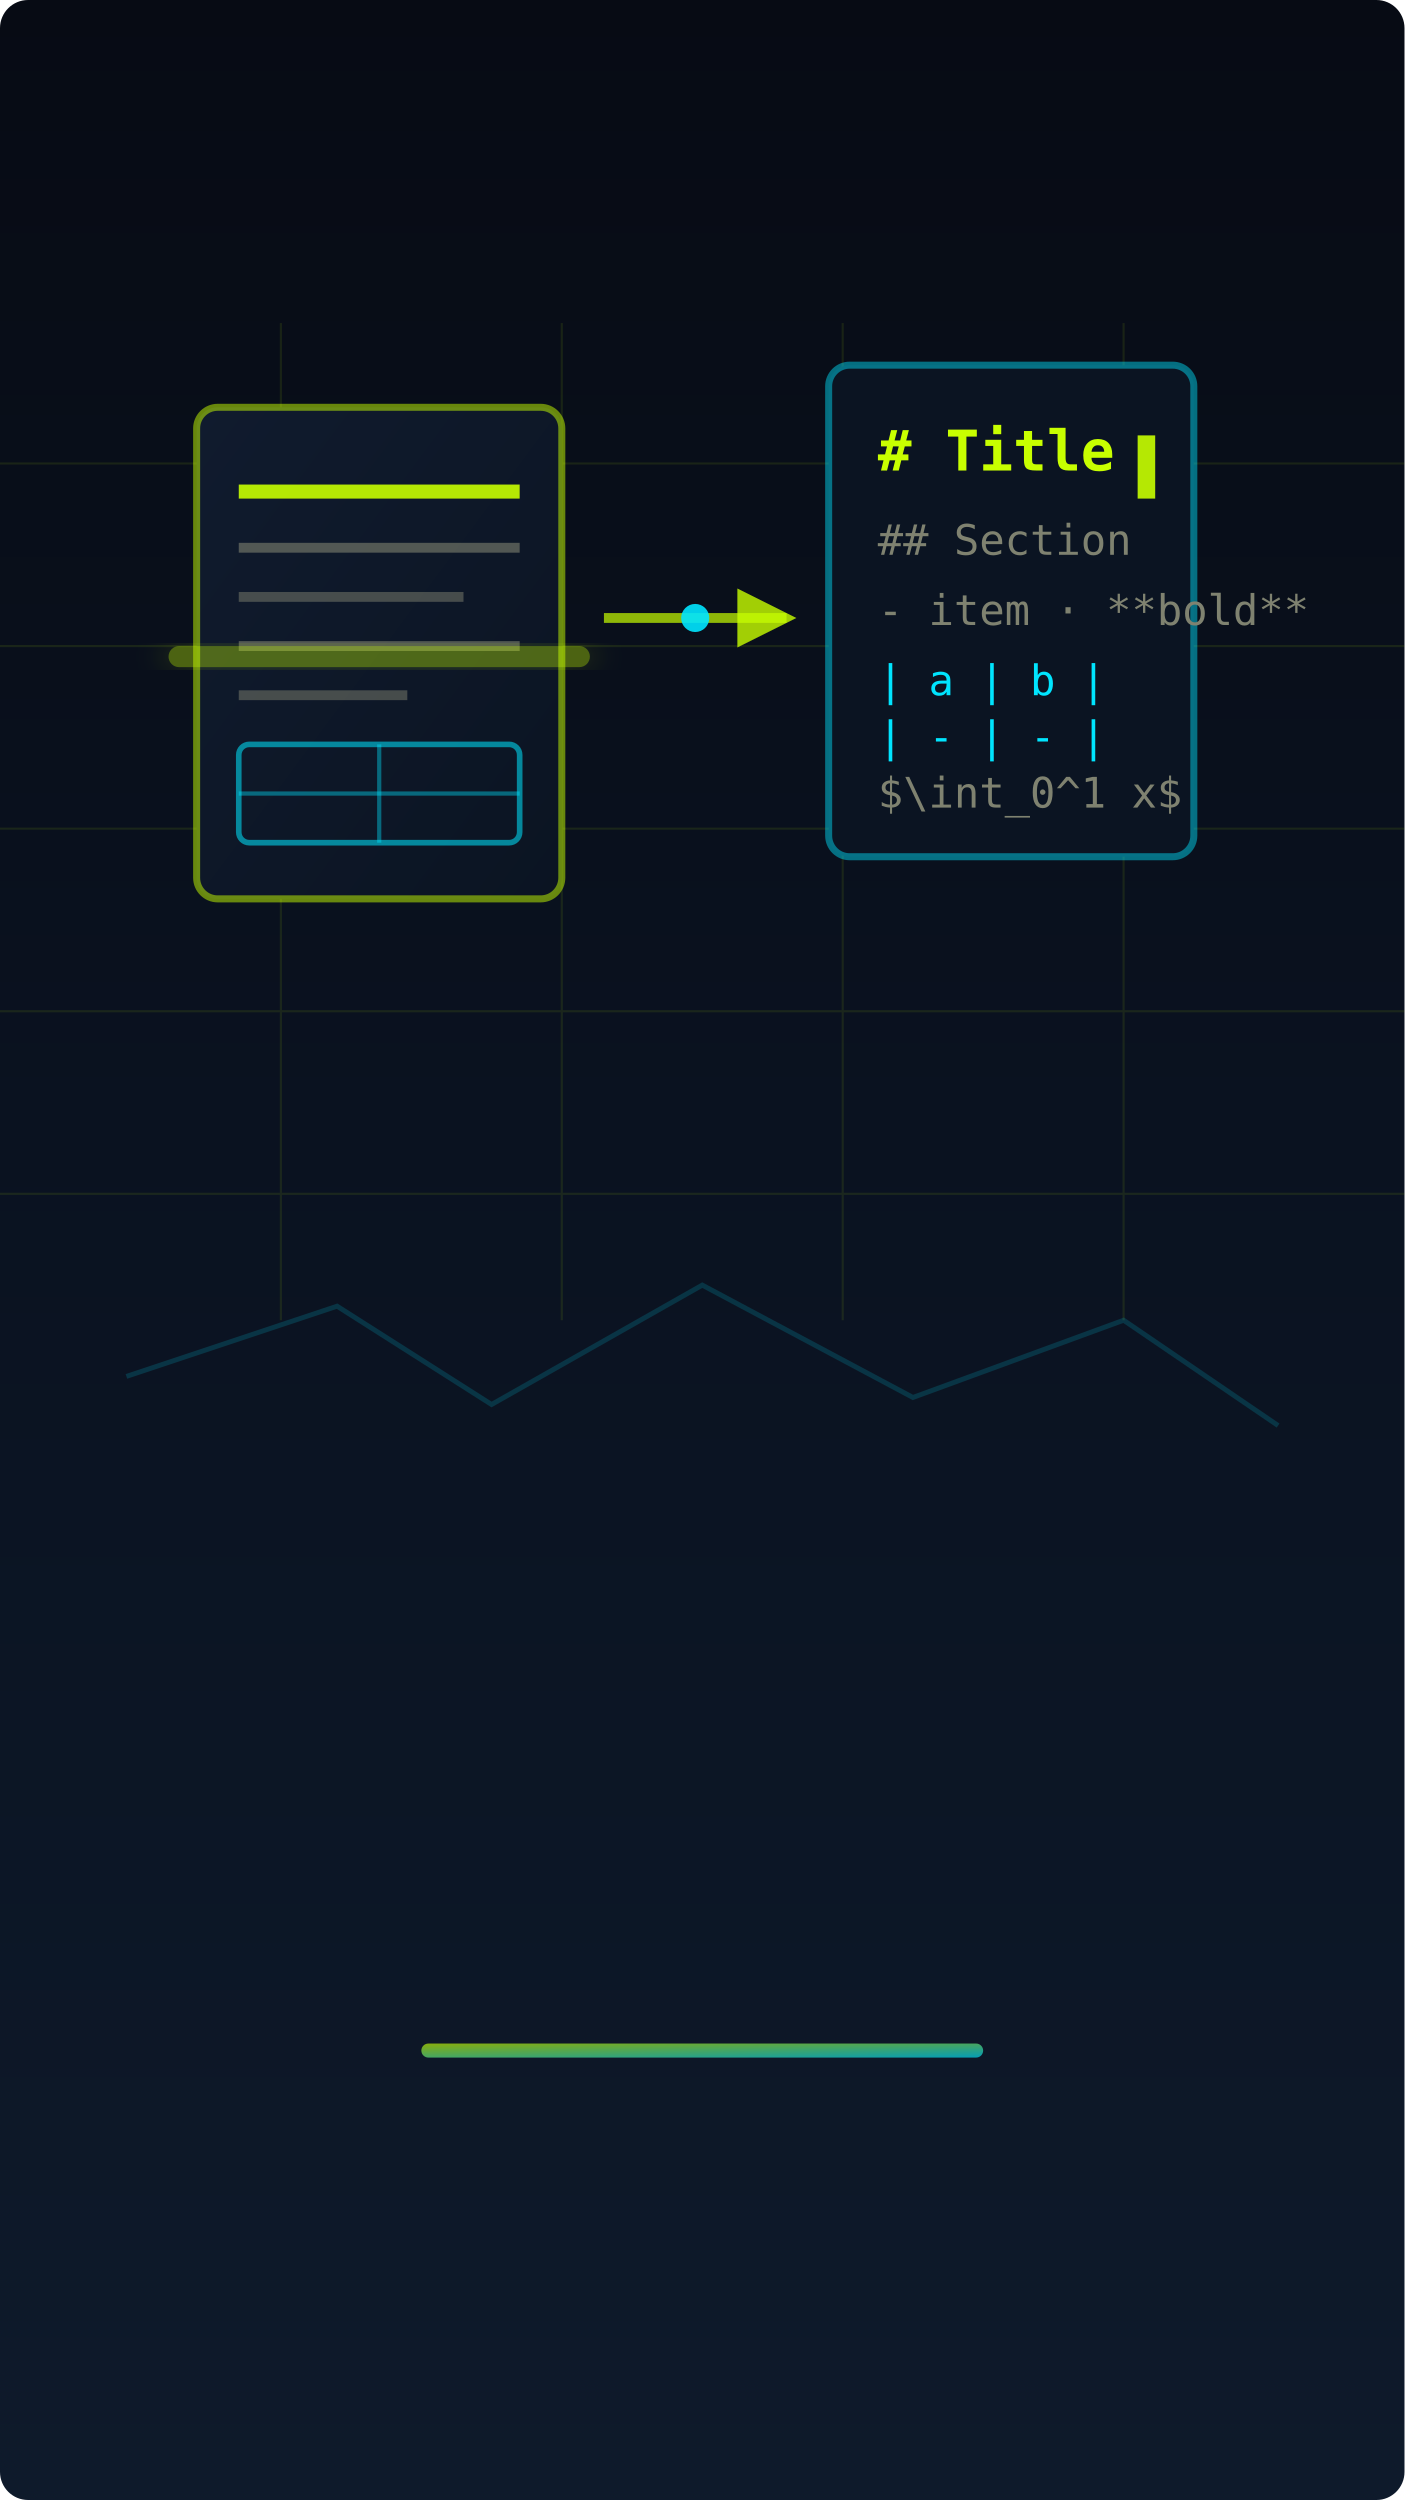
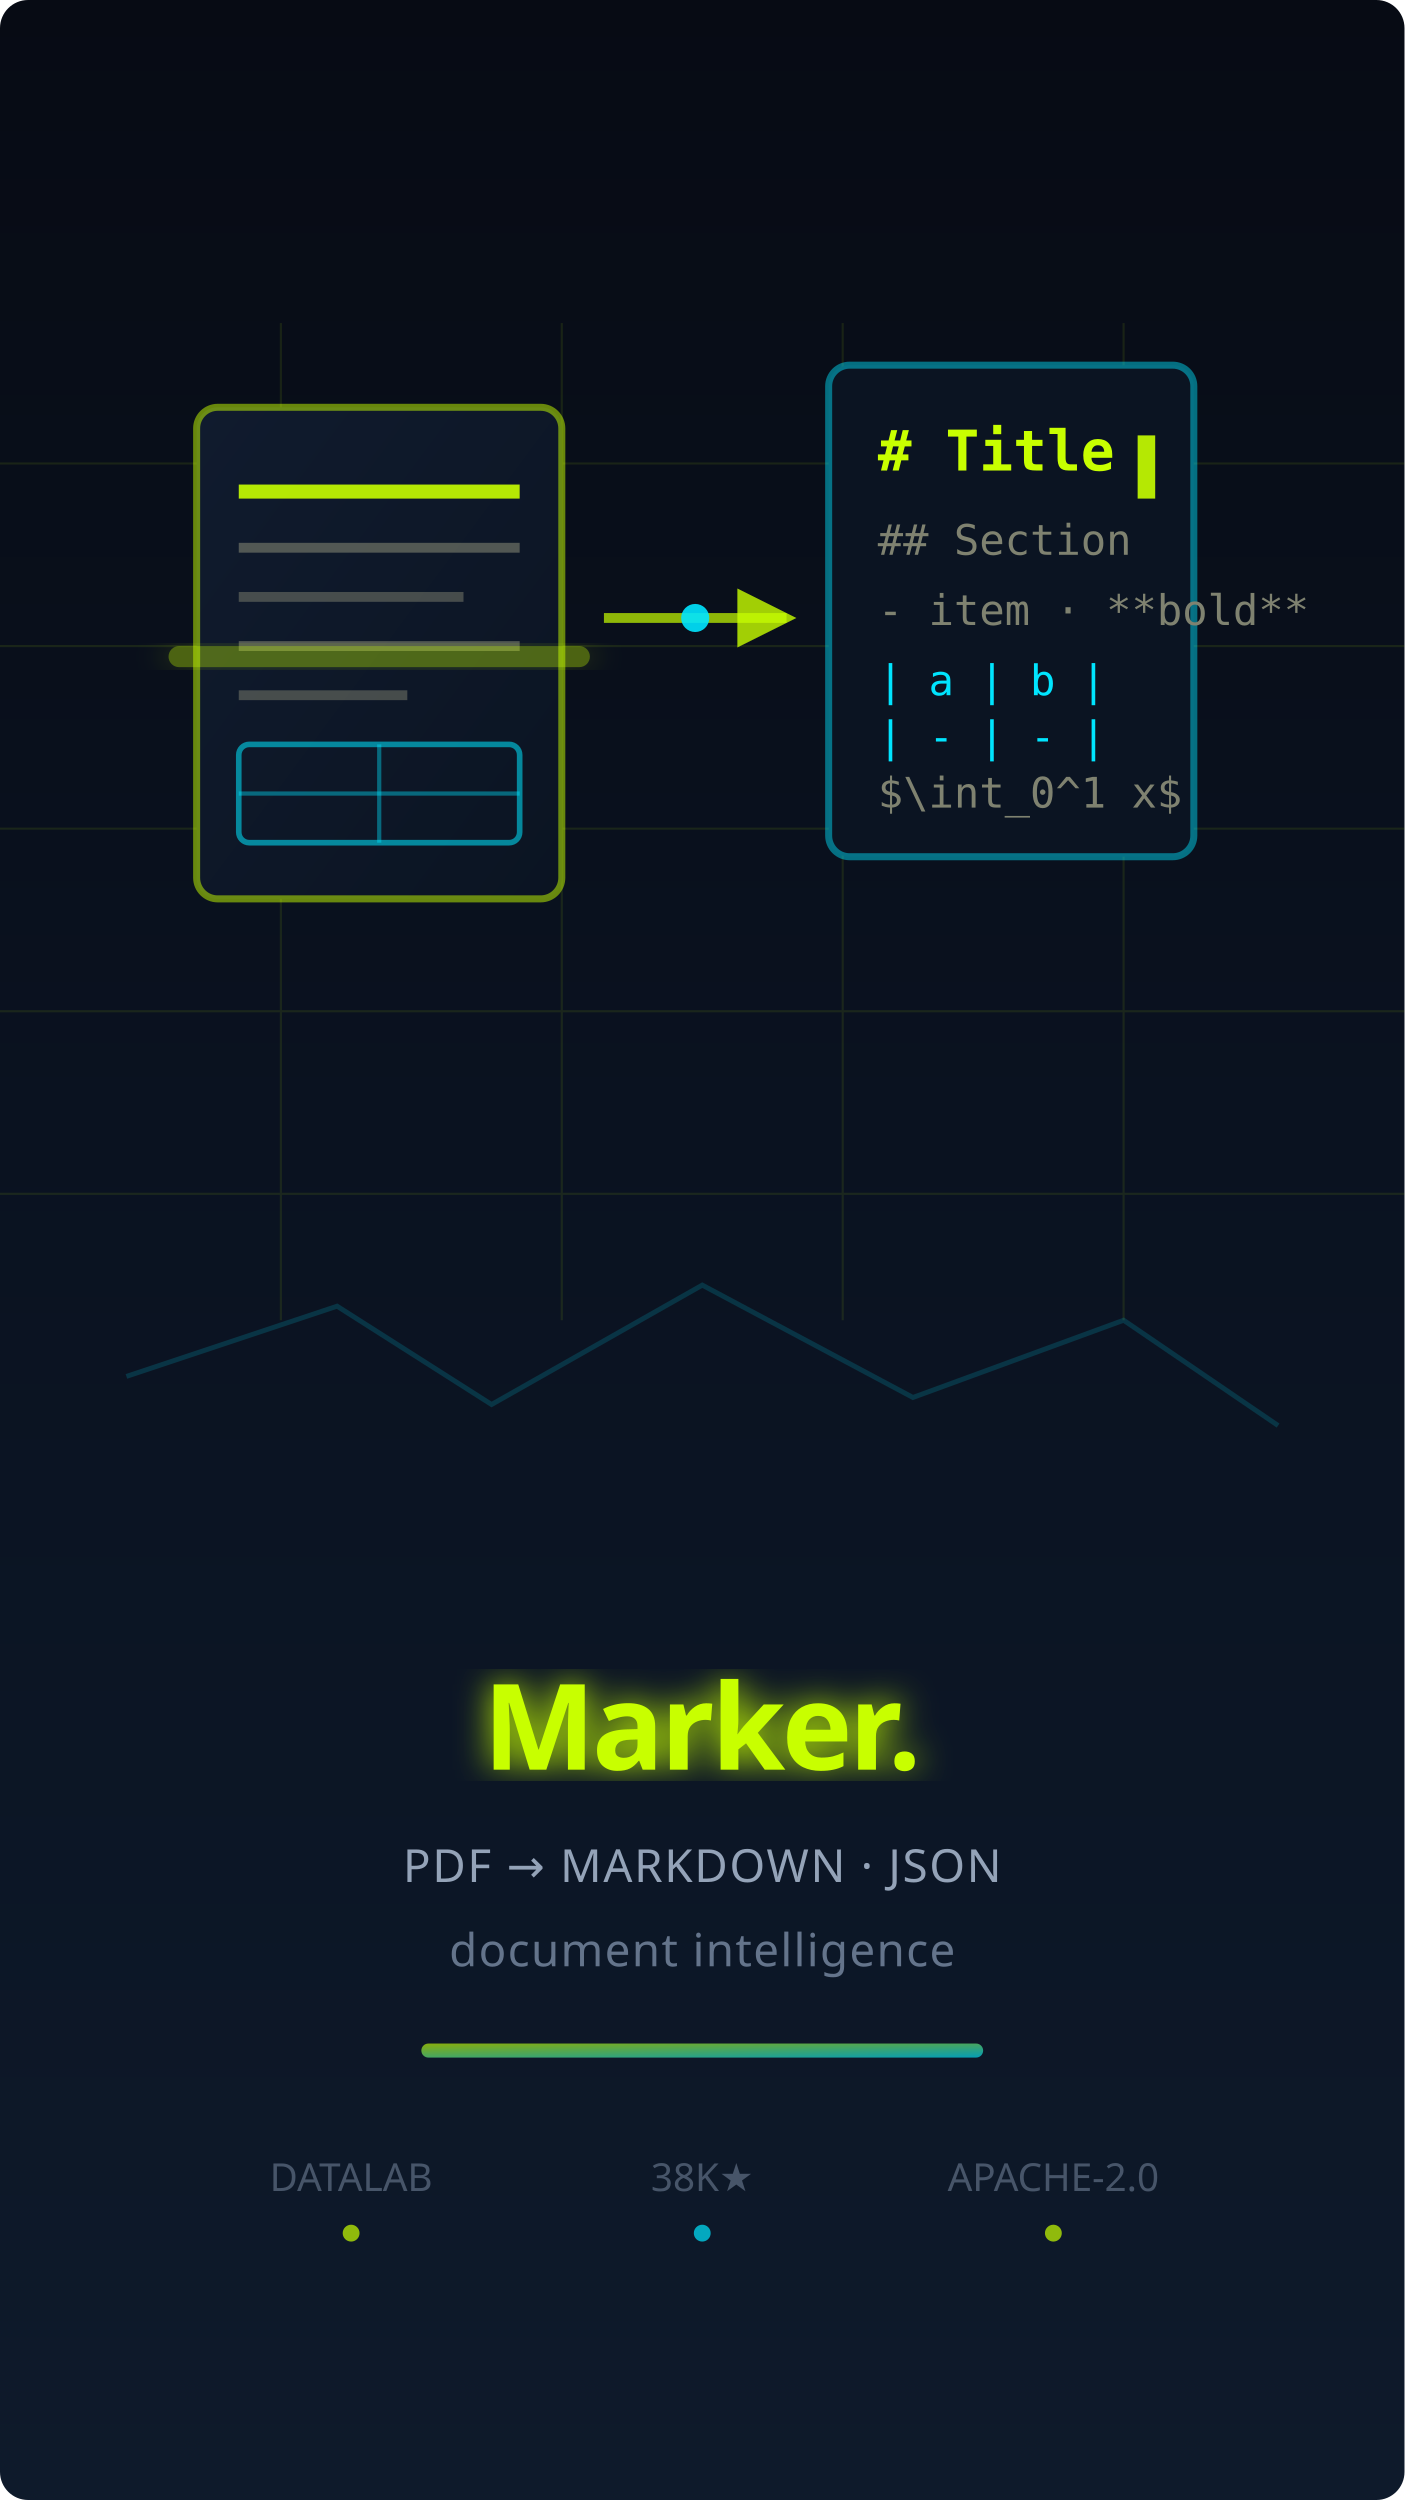
<svg xmlns="http://www.w3.org/2000/svg" viewBox="0 0 200 356" width="200" height="356">
  <defs>
    <linearGradient id="bg" x1="0" y1="0" x2="0" y2="1">
      <stop offset="0%" stop-color="#070B14" />
      <stop offset="45%" stop-color="#0A1220" />
      <stop offset="100%" stop-color="#0E1A2B" />
    </linearGradient>
    <linearGradient id="accent" x1="0" y1="0" x2="1" y2="1">
      <stop offset="0%" stop-color="#C8FF00" />
      <stop offset="100%" stop-color="#00E5FF" />
    </linearGradient>
    <linearGradient id="pageGrad" x1="0" y1="0" x2="1" y2="1">
      <stop offset="0%" stop-color="#101B2E" />
      <stop offset="100%" stop-color="#0B1422" />
    </linearGradient>
    <filter id="neon">
      <feGaussianBlur stdDeviation="2.5" result="blur" />
      <feMerge>
        <feMergeNode in="blur" />
        <feMergeNode in="SourceGraphic" />
      </feMerge>
    </filter>
  </defs>
  <rect width="200" height="356" fill="url(#bg)" rx="4" />
  <g opacity=".09" stroke="#C8FF00" stroke-width=".3">
    <line x1="0" y1="66" x2="200" y2="66" />
    <line x1="0" y1="92" x2="200" y2="92" />
    <line x1="0" y1="118" x2="200" y2="118" />
    <line x1="0" y1="144" x2="200" y2="144" />
    <line x1="0" y1="170" x2="200" y2="170" />
    <line x1="40" y1="46" x2="40" y2="188" />
    <line x1="80" y1="46" x2="80" y2="188" />
    <line x1="120" y1="46" x2="120" y2="188" />
    <line x1="160" y1="46" x2="160" y2="188" />
  </g>
  <g transform="translate(28,58)">
    <rect x="0" y="0" width="52" height="70" rx="3" fill="url(#pageGrad)" stroke="#C8FF00" stroke-opacity=".5" stroke-width="1" />
    <line x1="6" y1="12" x2="46" y2="12" stroke="#C8FF00" stroke-width="2" opacity=".9" />
    <line x1="6" y1="20" x2="46" y2="20" stroke="#7F8270" stroke-width="1.4" opacity=".6" />
    <line x1="6" y1="27" x2="38" y2="27" stroke="#7F8270" stroke-width="1.4" opacity=".5" />
    <line x1="6" y1="34" x2="46" y2="34" stroke="#7F8270" stroke-width="1.4" opacity=".6" />
    <line x1="6" y1="41" x2="30" y2="41" stroke="#7F8270" stroke-width="1.4" opacity=".5" />
    <rect x="6" y="48" width="40" height="14" rx="1.5" fill="none" stroke="#00E5FF" stroke-opacity=".55" stroke-width=".8" />
    <line x1="6" y1="55" x2="46" y2="55" stroke="#00E5FF" stroke-opacity=".4" stroke-width=".6" />
    <line x1="26" y1="48" x2="26" y2="62" stroke="#00E5FF" stroke-opacity=".4" stroke-width=".6" />
    <rect x="-4" y="34" width="60" height="3" rx="1.5" fill="#C8FF00" opacity=".35" filter="url(#neon)" />
  </g>
  <g transform="translate(86,88)">
    <line x1="0" y1="0" x2="26" y2="0" stroke="#C8FF00" stroke-width="1.4" stroke-opacity=".7" marker-end="url(#arrowh)" />
    <circle cx="13" cy="0" r="2" fill="#00E5FF" opacity=".9">
      <animate attributeName="opacity" values="1;.2;1" dur="1.6s" repeatCount="indefinite" />
    </circle>
  </g>
  <defs>
    <marker id="arrowh" markerWidth="6" markerHeight="6" refX="5" refY="3" orient="auto">
      <path d="M0,0 L0,6 L6,3 z" fill="#C8FF00" fill-opacity=".8" />
    </marker>
  </defs>
  <g transform="translate(118,52)" font-family="ui-monospace,monospace">
    <rect x="0" y="0" width="52" height="70" rx="3" fill="#0B1422" stroke="#00E5FF" stroke-opacity=".45" stroke-width="1" />
    <text x="7" y="15" font-size="8" font-weight="700" fill="#C8FF00"># Title</text>
    <text x="7" y="27" font-size="6" fill="#7F8270">## Section</text>
    <text x="7" y="37" font-size="6" fill="#7F8270">- item · **bold**</text>
    <text x="7" y="47" font-size="6" fill="#00E5FF">| a | b |</text>
    <text x="7" y="55" font-size="6" fill="#00E5FF">| - | - |</text>
    <text x="7" y="63" font-size="6" fill="#7F8270">$\int_0^1 x$</text>
    <rect x="44" y="10" width="2.5" height="9" fill="#C8FF00" opacity=".9">
      <animate attributeName="opacity" values="1;0;1" dur="1s" repeatCount="indefinite" />
    </rect>
  </g>
  <g transform="translate(18,196)" opacity=".16" fill="none" stroke="#00E5FF" stroke-width=".7">
    <polyline points="0,0 30,-10 52,4 82,-13 112,3 142,-8 164,7" />
  </g>
+   <text x="100" y="252" text-anchor="middle" font-family="system-ui,sans-serif" font-size="17" font-weight="800" fill="#C8FF00" letter-spacing="-.5" filter="url(#neon)">Marker.</text>
+   <text x="100" y="268" text-anchor="middle" font-family="system-ui,sans-serif" font-size="6.5" fill="#94A3B8" letter-spacing=".25">PDF → MARKDOWN · JSON</text>
+   <text x="100" y="280" text-anchor="middle" font-family="system-ui,sans-serif" font-size="6.5" fill="#64748B" letter-spacing=".2">document intelligence</text>
  <rect x="60" y="291" width="80" height="2" rx="1" fill="url(#accent)" opacity=".65" />
  <g font-family="system-ui,sans-serif" font-size="5.5" fill="#475569" text-anchor="middle">
+     <text x="50" y="312">DATALAB</text>
+     <circle cx="50" cy="318" r="1.2" fill="#C8FF00" opacity=".7" />
+     <text x="100" y="312">38K★</text>
+     <circle cx="100" cy="318" r="1.2" fill="#00E5FF" opacity=".7" />
+     <text x="150" y="312">APACHE-2.0</text>
+     <circle cx="150" cy="318" r="1.2" fill="#C8FF00" opacity=".7" />
  </g>
</svg>
